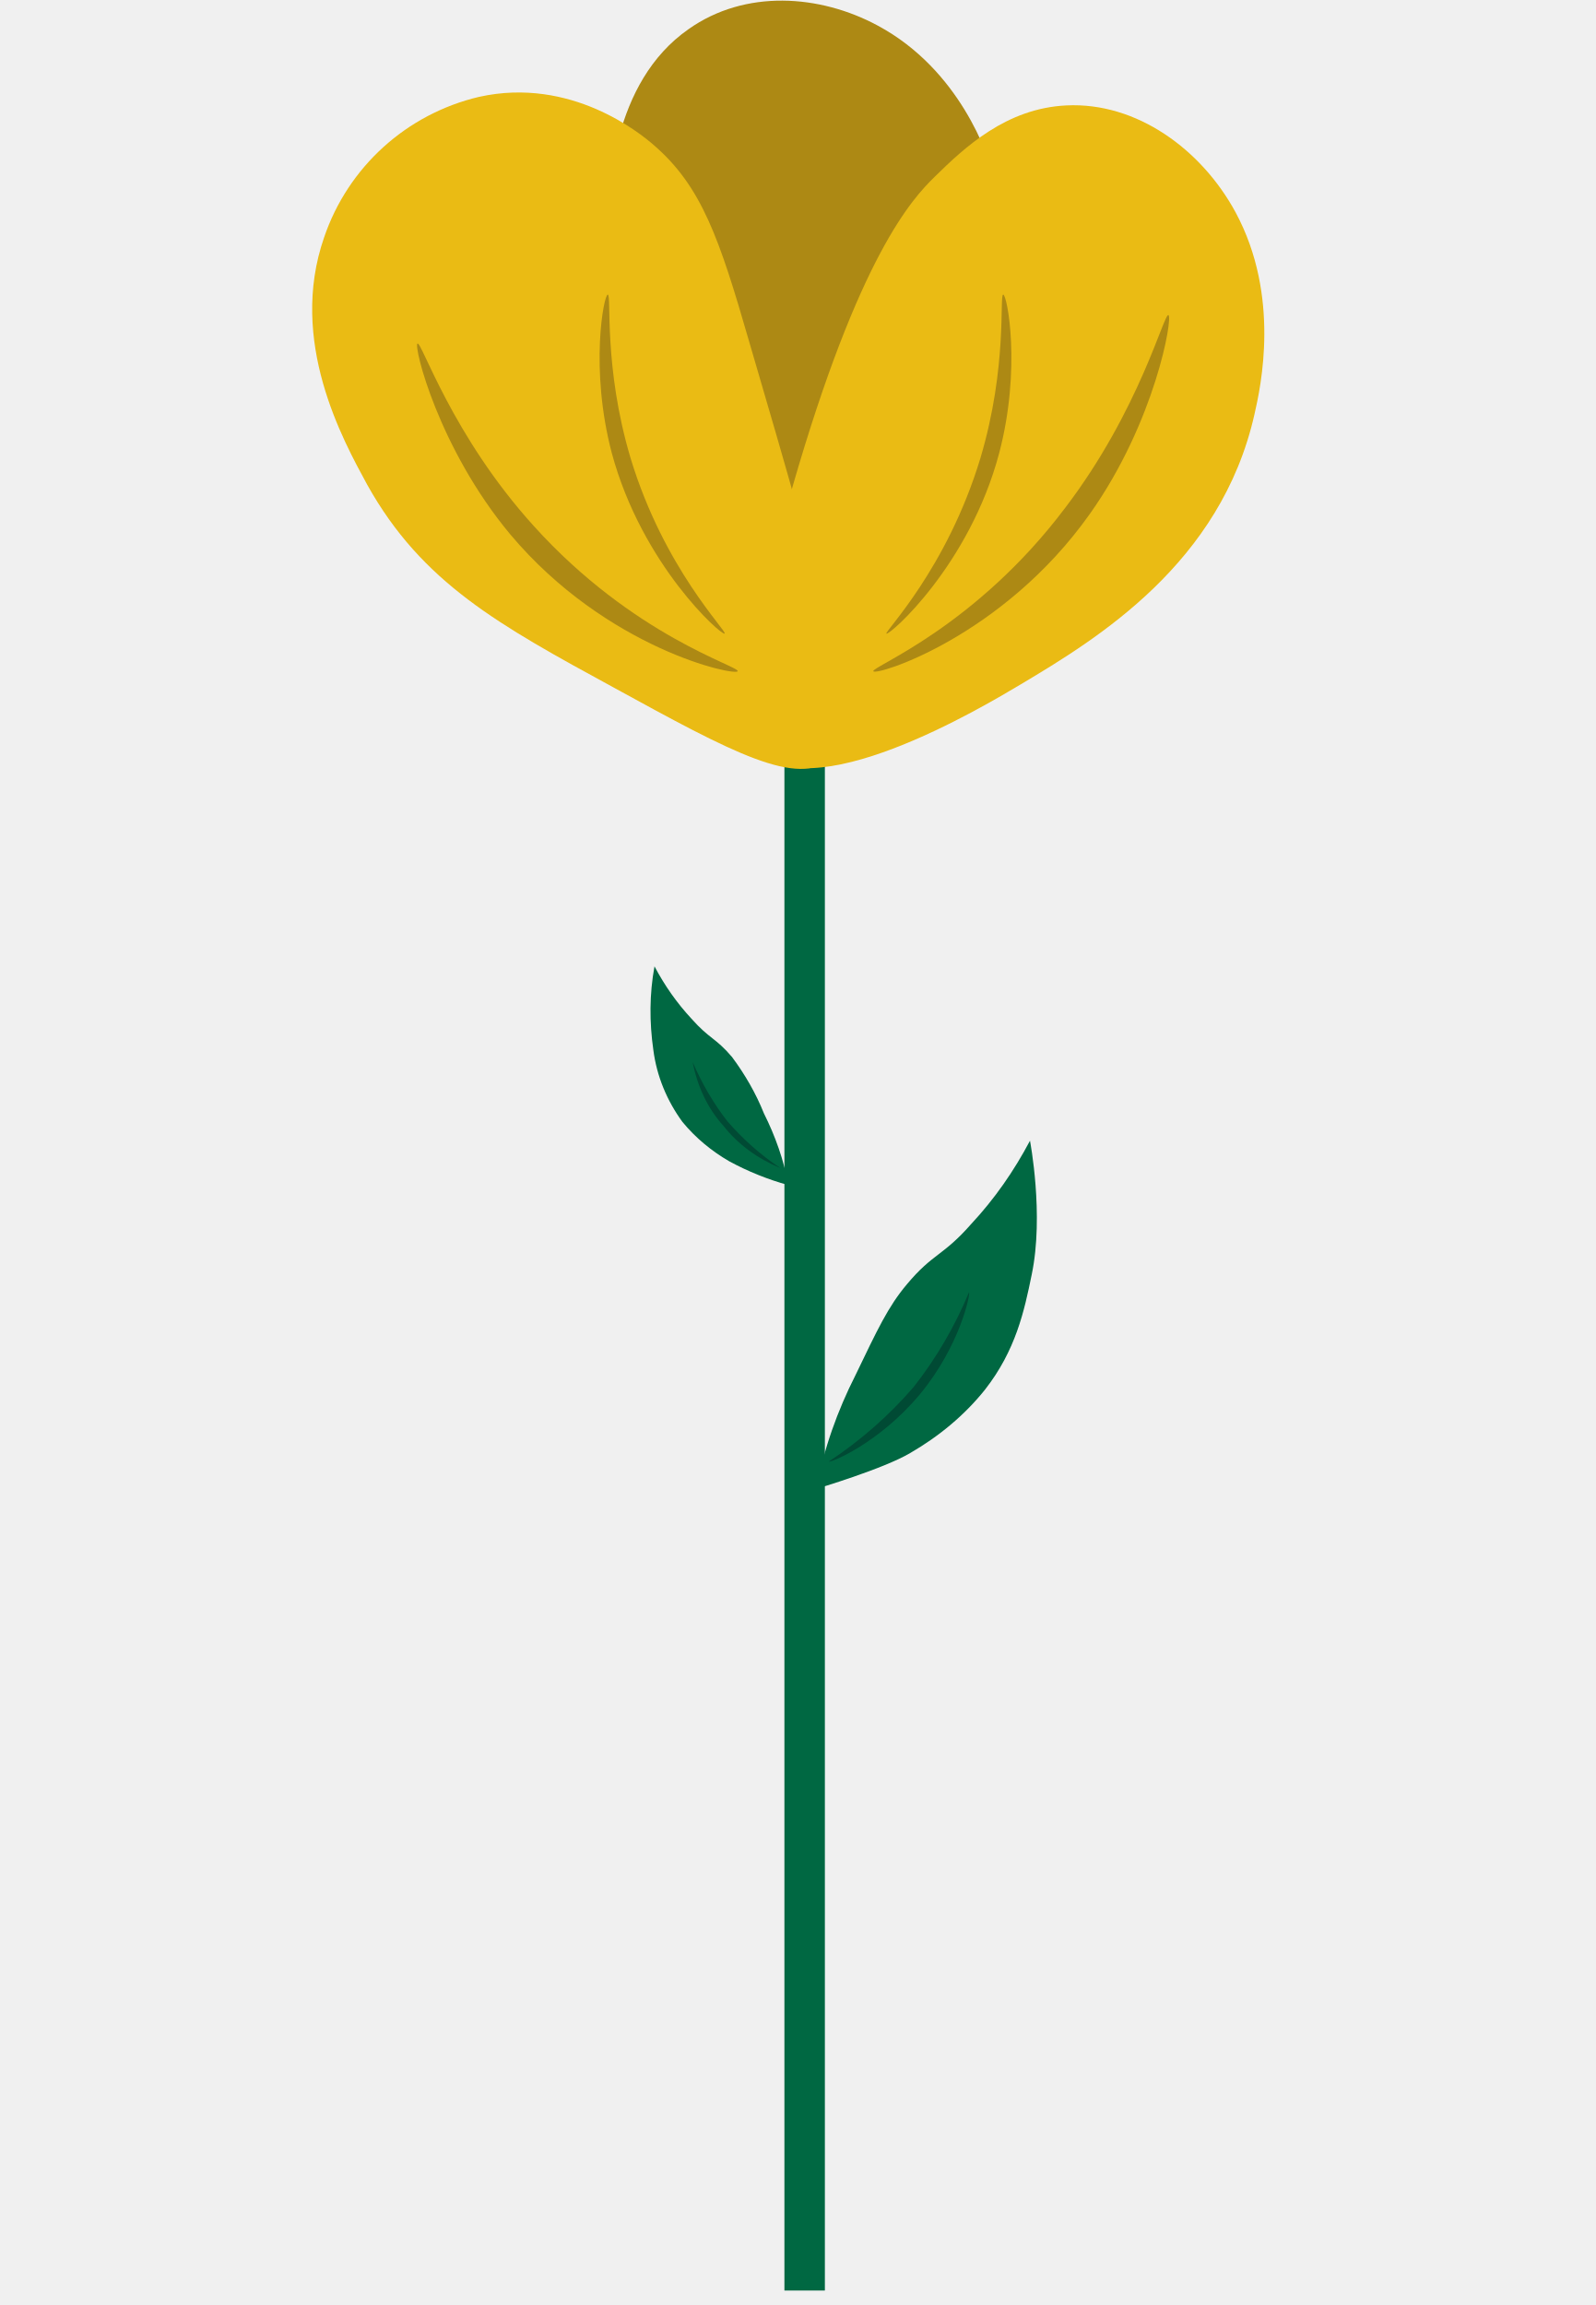
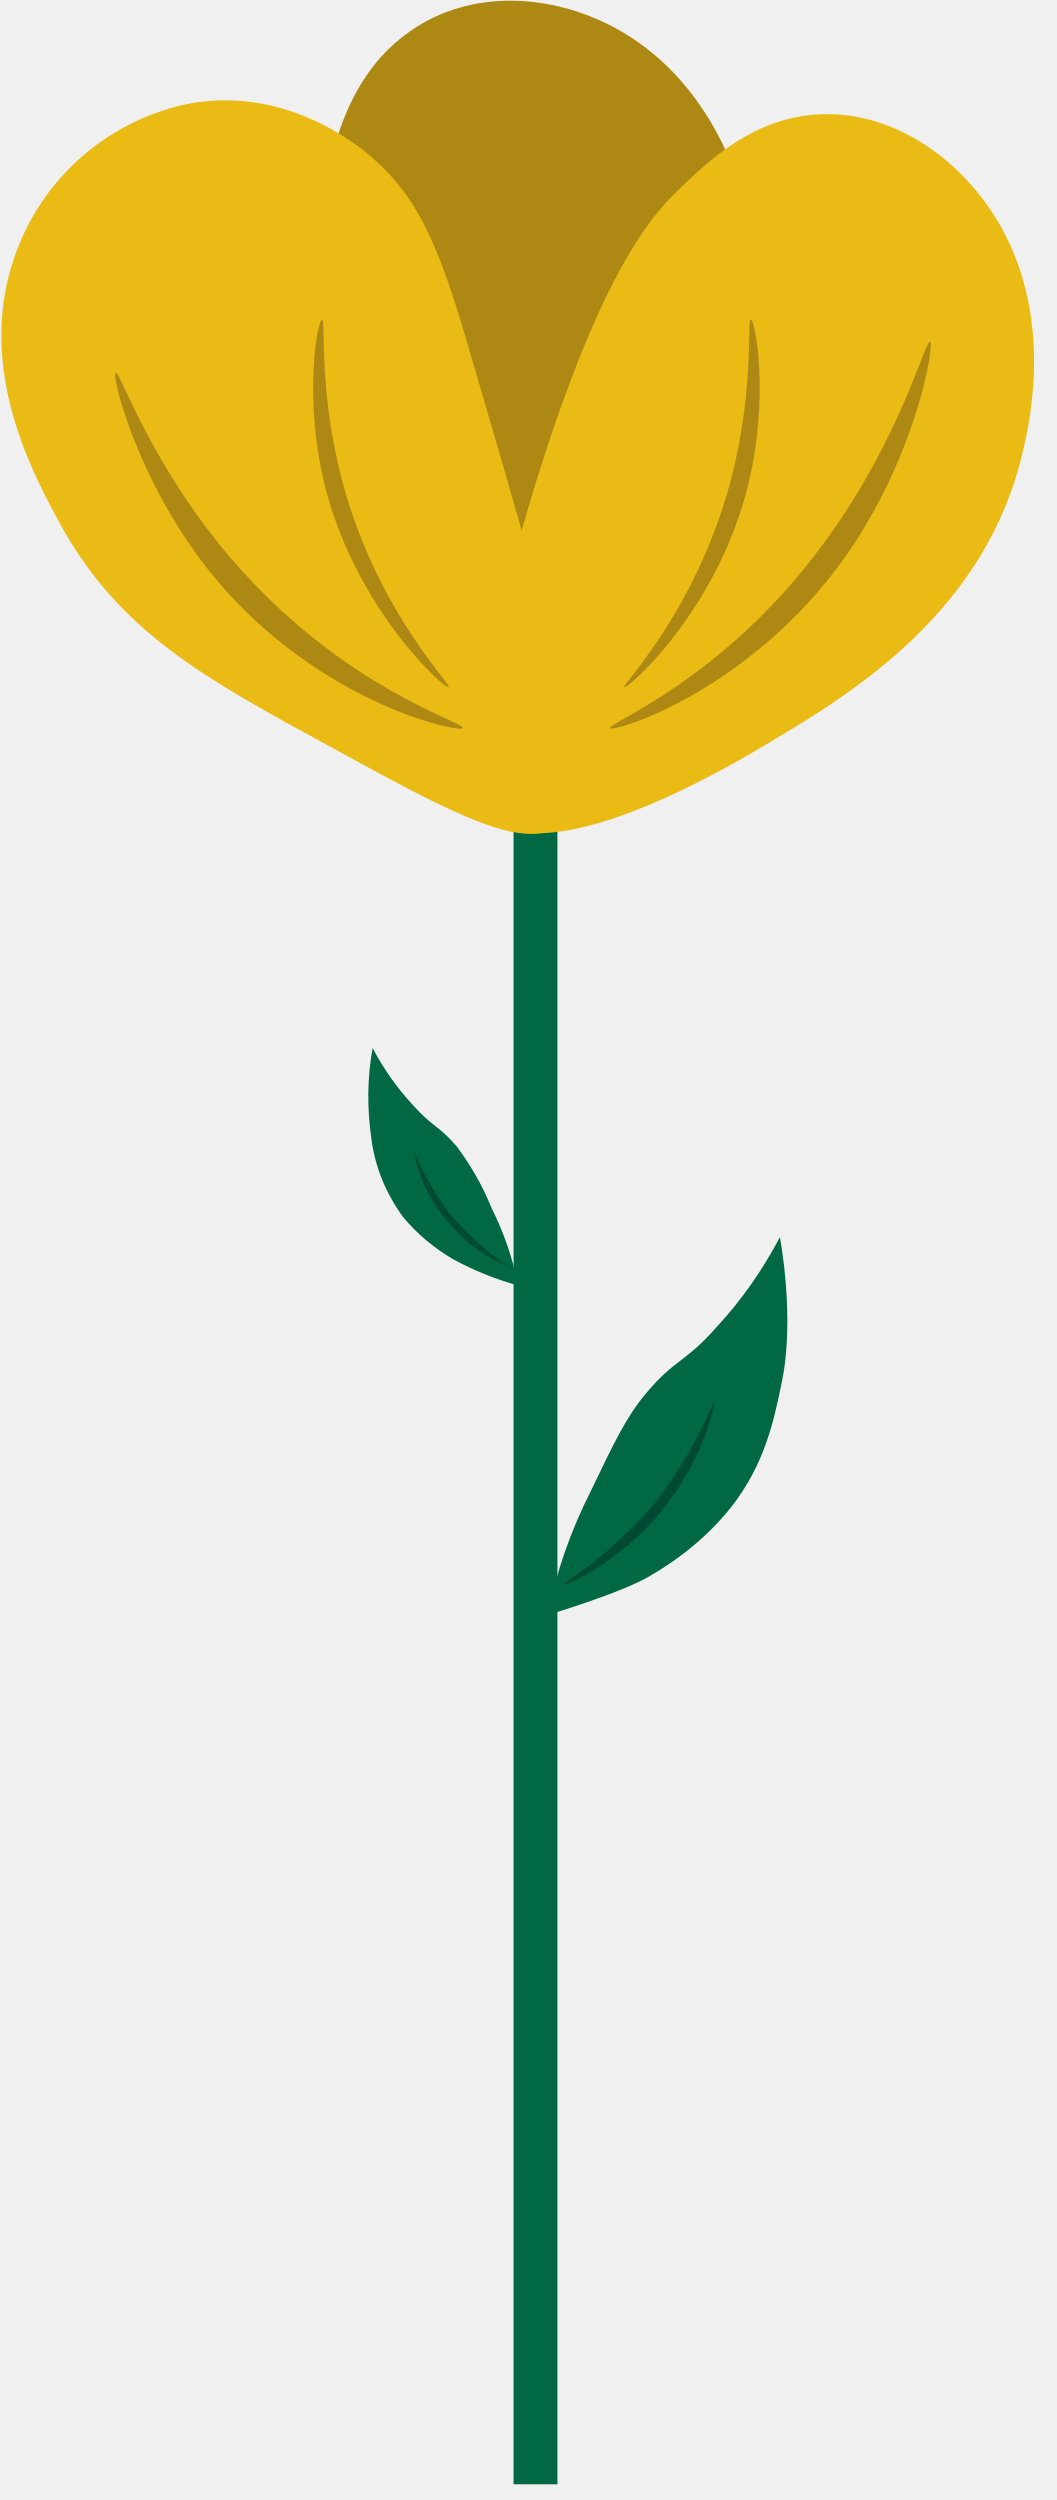
- <svg xmlns="http://www.w3.org/2000/svg" width="18" height="26" viewBox="0 0 30 71" fill="none">
+ <svg xmlns="http://www.w3.org/2000/svg" viewBox="0 0 30 71" fill="none">
  <g clip-path="url(#clip0_121_367)">
    <path d="M14.707 36.506C14.567 35.733 14.304 34.996 13.953 34.294C13.707 33.68 13.374 33.101 12.97 32.557C12.461 31.96 12.286 32.013 11.724 31.381C11.268 30.889 10.899 30.363 10.583 29.766C10.425 30.626 10.425 31.486 10.548 32.346C10.653 33.153 10.969 33.908 11.443 34.557C11.847 35.049 12.338 35.453 12.882 35.769C13.461 36.084 14.076 36.33 14.707 36.506Z" fill="#006842" />
    <path d="M14.462 35.979C13.848 35.575 13.303 35.084 12.83 34.54C12.391 33.978 12.04 33.364 11.759 32.715C11.899 33.452 12.215 34.136 12.707 34.68C13.163 35.26 13.777 35.698 14.462 35.979Z" fill="#004A34" />
    <path d="M15.831 22.781H14.585V70.554H15.831V22.781Z" fill="#006842" />
    <path d="M16.41 22.781C15.146 22.834 14.041 20.675 12.11 16.866C10.232 13.163 8.969 10.688 9.091 7.389C9.144 5.88 9.267 2.545 11.636 0.895C13.374 -0.333 15.673 -0.176 17.463 0.79C20.008 2.159 20.868 4.826 21.008 5.335C21.588 7.248 21.254 8.775 20.482 11.706C18.551 19.043 17.569 22.728 16.41 22.781Z" fill="#AD8914" />
    <path d="M13.602 23.009C15.269 25.045 20.745 21.745 21.868 21.078C24.22 19.674 28.029 17.358 29.064 12.759C29.257 11.917 29.872 9.126 28.485 6.546C27.432 4.598 25.431 3.142 23.272 3.247C21.412 3.335 20.131 4.546 19.218 5.441C18.516 6.125 16.884 7.88 14.831 15.006C13.479 19.674 12.812 22.044 13.602 23.009Z" fill="#EABB14" />
    <path d="M16.041 23.343C15.023 24.29 12.952 23.167 9.337 21.184C5.792 19.253 3.422 17.954 1.737 14.936C0.983 13.549 -0.702 10.513 0.404 7.319C1.141 5.142 2.948 3.51 5.177 2.984C8.021 2.352 10.162 4.124 10.548 4.458C12.04 5.739 12.584 7.354 13.496 10.513C15.831 18.481 16.971 22.483 16.041 23.343Z" fill="#EABB14" />
    <path d="M17.323 20.675C17.393 20.833 21.307 19.622 23.992 15.831C26.01 12.988 26.554 9.776 26.414 9.706C26.274 9.635 25.536 12.619 23.237 15.638C20.464 19.323 17.27 20.534 17.323 20.675Z" fill="#AD8914" />
    <path d="M13.146 20.675C13.075 20.833 9.109 19.99 6.143 16.463C3.931 13.812 3.159 10.671 3.282 10.583C3.405 10.495 4.335 13.409 6.862 16.199C9.934 19.604 13.198 20.517 13.146 20.675Z" fill="#AD8914" />
    <path d="M17.726 19.516C17.814 19.587 20.289 17.41 21.201 13.953C21.886 11.355 21.447 9.074 21.324 9.074C21.201 9.074 21.465 11.285 20.622 14.111C19.587 17.533 17.656 19.464 17.726 19.516Z" fill="#AD8914" />
    <path d="M12.742 19.516C12.654 19.587 10.197 17.41 9.267 13.953C8.582 11.355 9.021 9.074 9.144 9.074C9.267 9.074 9.004 11.285 9.846 14.111C10.882 17.533 12.847 19.464 12.742 19.516Z" fill="#AD8914" />
    <path d="M15.567 45.86C15.796 44.632 16.217 43.456 16.778 42.35C17.445 40.964 17.779 40.244 18.358 39.559C19.165 38.594 19.464 38.7 20.341 37.699C21.061 36.927 21.657 36.067 22.149 35.137C22.149 35.137 22.588 37.418 22.202 39.261C21.973 40.384 21.71 41.595 20.762 42.806C20.131 43.596 19.341 44.246 18.463 44.755C17.638 45.246 15.567 45.86 15.567 45.86Z" fill="#006842" />
    <path d="M15.954 45.018C16.937 44.368 17.814 43.596 18.569 42.719C19.271 41.824 19.832 40.858 20.271 39.805C20.324 39.84 19.99 41.472 18.744 42.964C17.498 44.456 15.989 45.07 15.954 45.018Z" fill="#004A34" />
  </g>
  <defs>
    <clipPath id="clip0_121_367">
      <rect width="29.38" height="70.607" fill="white" />
    </clipPath>
  </defs>
</svg>
